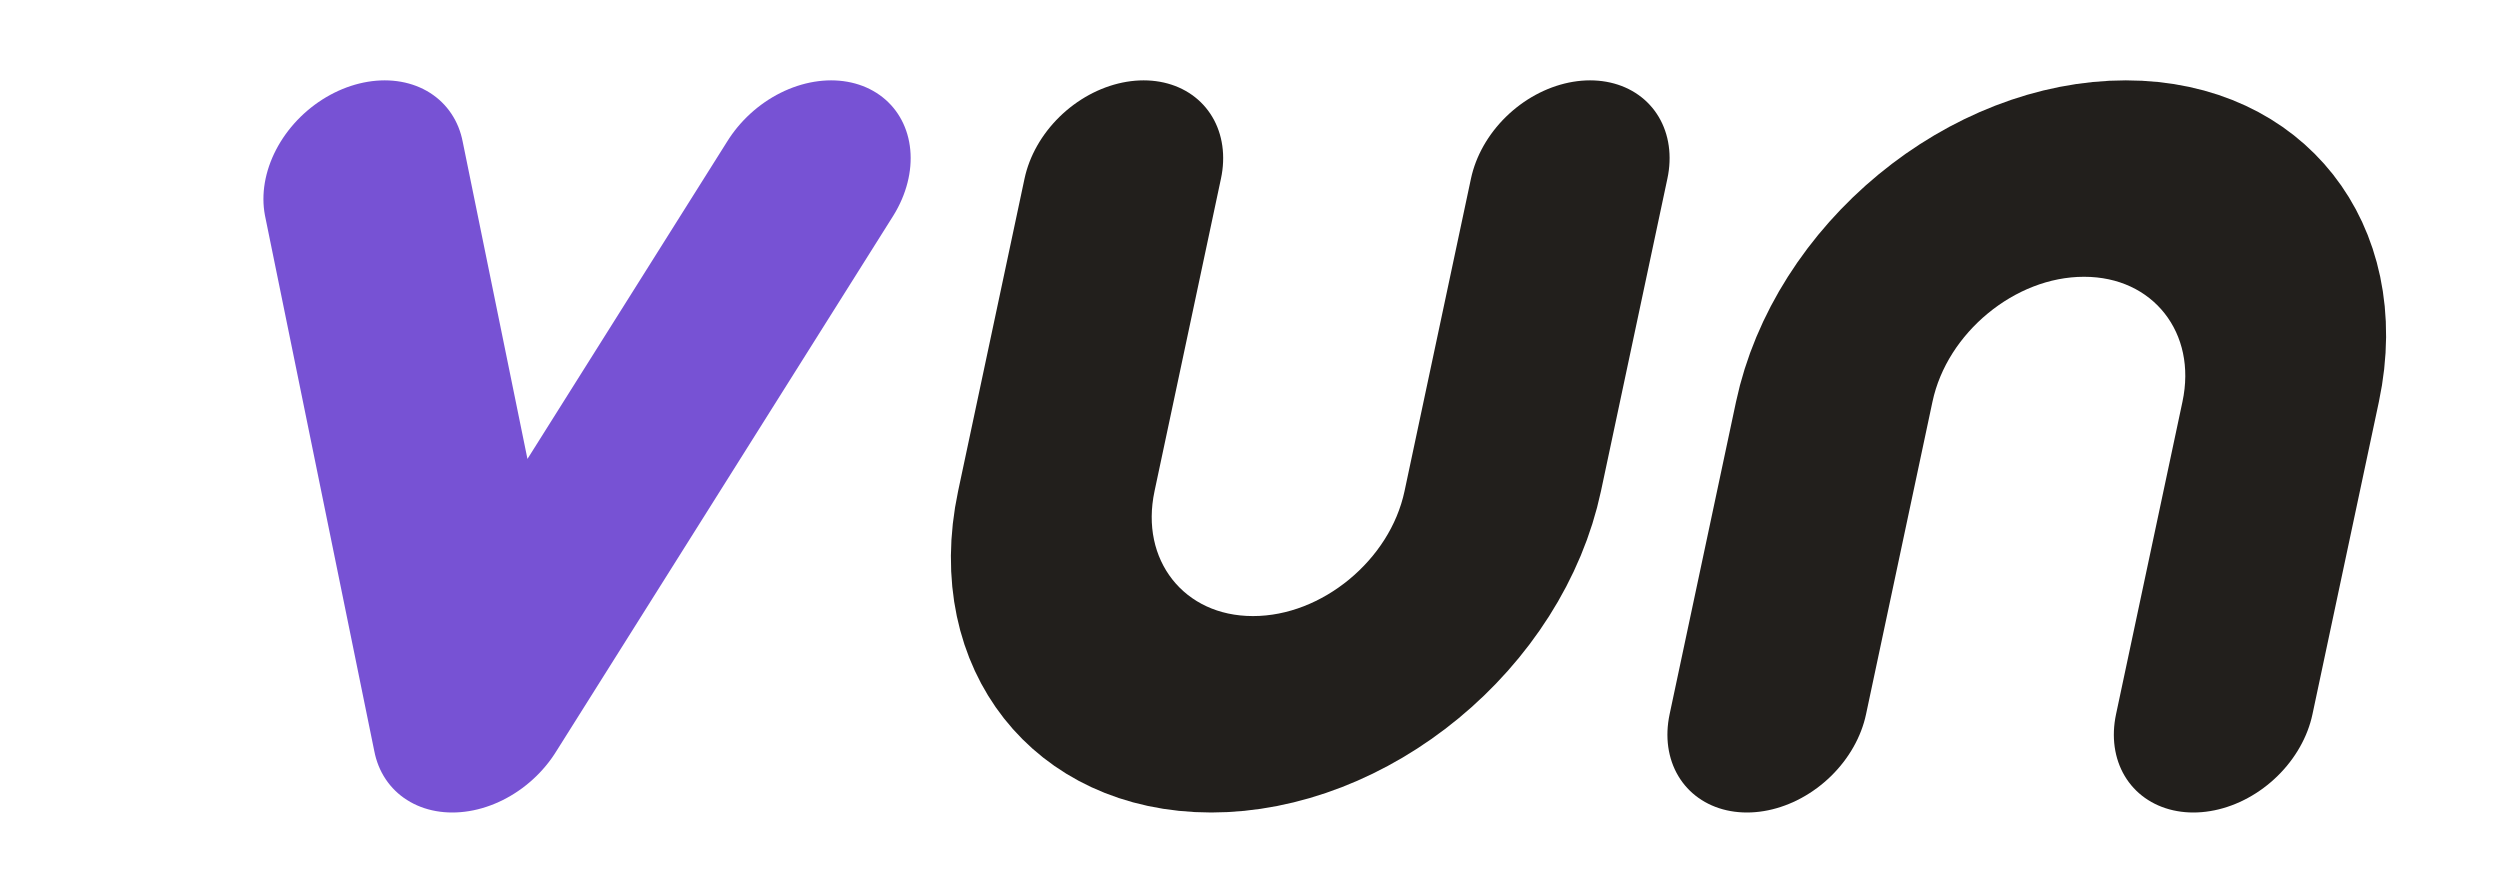
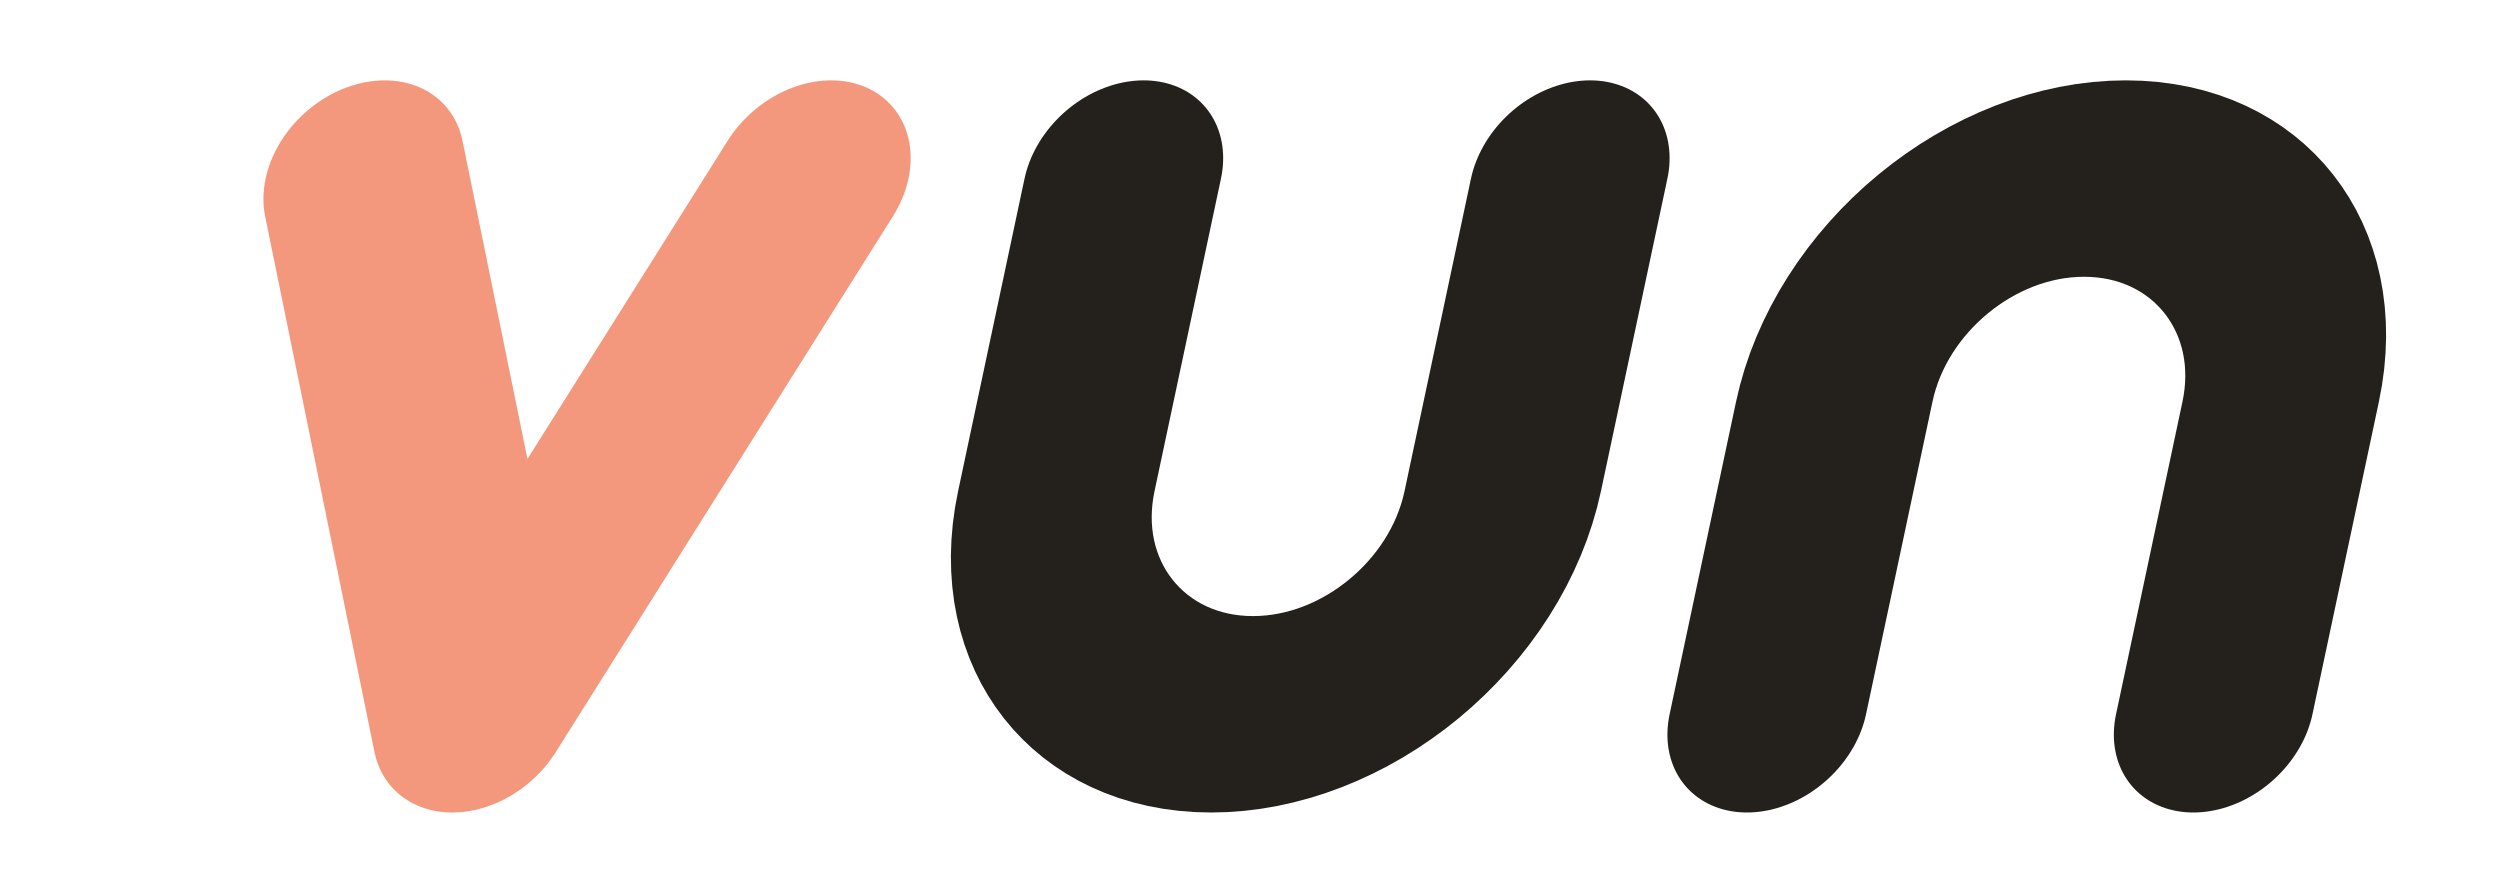
<svg xmlns="http://www.w3.org/2000/svg" viewBox="-30 0 560 200">
  <style id="theme">
-     .f-shell-top { fill: #ECE8E2 }
-     .s-shell-top { stroke: #ECE8E2 }
-     .f-shell-hi { fill: #D9D3CA }
-     .s-shell-hi { stroke: #D9D3CA }
-     .f-shell { fill: #BFB7AB }
-     .s-shell { stroke: #BFB7AB }
-     .f-shell-lo { fill: #A2988A }
-     .s-shell-lo { stroke: #A2988A }
-     .f-shell-deep { fill: #857B6E }
-     .s-shell-deep { stroke: #857B6E }
-     .f-hollow { fill: #221F1C }
-     .s-hollow { stroke: #221F1C }
-     .f-fleck { fill: #7FCFC4 }
-     .s-fleck { stroke: #7FCFC4 }
-     .f-body { fill: #7752D4 }
-     .s-body { stroke: #7752D4 }
-     .f-body-lo { fill: #4B3290 }
-     .s-body-lo { stroke: #4B3290 }
-     .f-ink { fill: #241846 }
-     .s-ink { stroke: #241846 }
-     .f-glint { fill: #F7F5F2 }
-     .s-glint { stroke: #F7F5F2 }
-     .f-mouth { fill: #B04230 }
-     .s-mouth { stroke: #B04230 }
-     .f-cheek { fill: #F7A391 }
-     .s-cheek { stroke: #F7A391 }
-     .f-word { fill: #221F1C }
-     .s-word { stroke: #221F1C }
-     .f-word-accent { fill: #7752D4 }
-     .s-word-accent { stroke: #7752D4 }
+     .f-shell-top { fill: #F0FAF7 }
+     .s-shell-top { stroke: #F0FAF7 }
+     .f-shell-hi { fill: #DDF3EC }
+     .s-shell-hi { stroke: #DDF3EC }
+     .f-shell { fill: #C0E8DC }
+     .s-shell { stroke: #C0E8DC }
+     .f-shell-lo { fill: #9ADAC8 }
+     .s-shell-lo { stroke: #9ADAC8 }
+     .f-shell-deep { fill: #72C5AF }
+     .s-shell-deep { stroke: #72C5AF }
+     .f-hollow { fill: #15302B }
+     .s-hollow { stroke: #15302B }
+     .f-fleck { fill: #FBD878 }
+     .s-fleck { stroke: #FBD878 }
+     .f-body { fill: #FBB49E }
+     .s-body { stroke: #FBB49E }
+     .f-body-lo { fill: #E57B5E }
+     .s-body-lo { stroke: #E57B5E }
+     .f-ink { fill: #24211D }
+     .s-ink { stroke: #24211D }
+     .f-glint { fill: #F9F7F4 }
+     .s-glint { stroke: #F9F7F4 }
+     .f-mouth { fill: #A04A3A }
+     .s-mouth { stroke: #A04A3A }
+     .f-cheek { fill: #F9A5BC }
+     .s-cheek { stroke: #F9A5BC }
+     .f-word { fill: #24211D }
+     .s-word { stroke: #24211D }
+     .f-word-accent { fill: #F4987D }
+     .s-word-accent { stroke: #F4987D }
  </style>
  <g fill="none" stroke-width="44" stroke-linecap="round" stroke-linejoin="round" transform="skewX(-12) translate(20,0)">
    <path class="s-word-accent" d="M40,40 L90,160 L140,40" />
    <path class="s-word" d="M210,40 V110 A50,50 0 0 0 310,110 V40" />
    <path class="s-word" d="M380,160 V90 A50,50 0 0 1 480,90 V160" />
  </g>
</svg>
